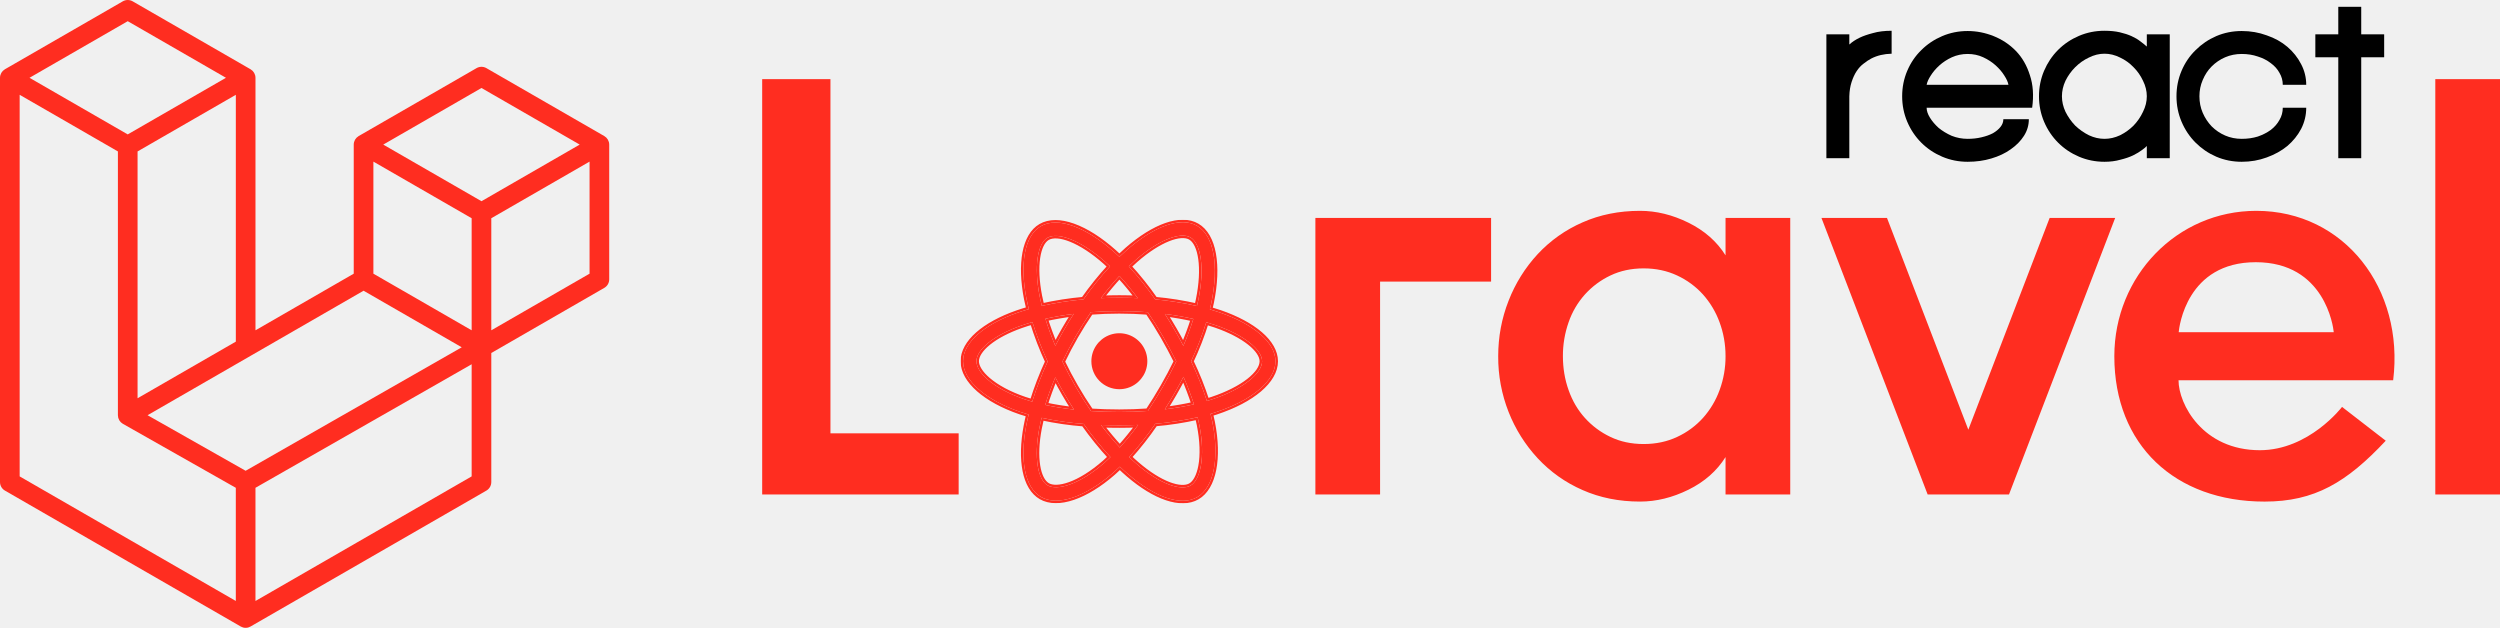
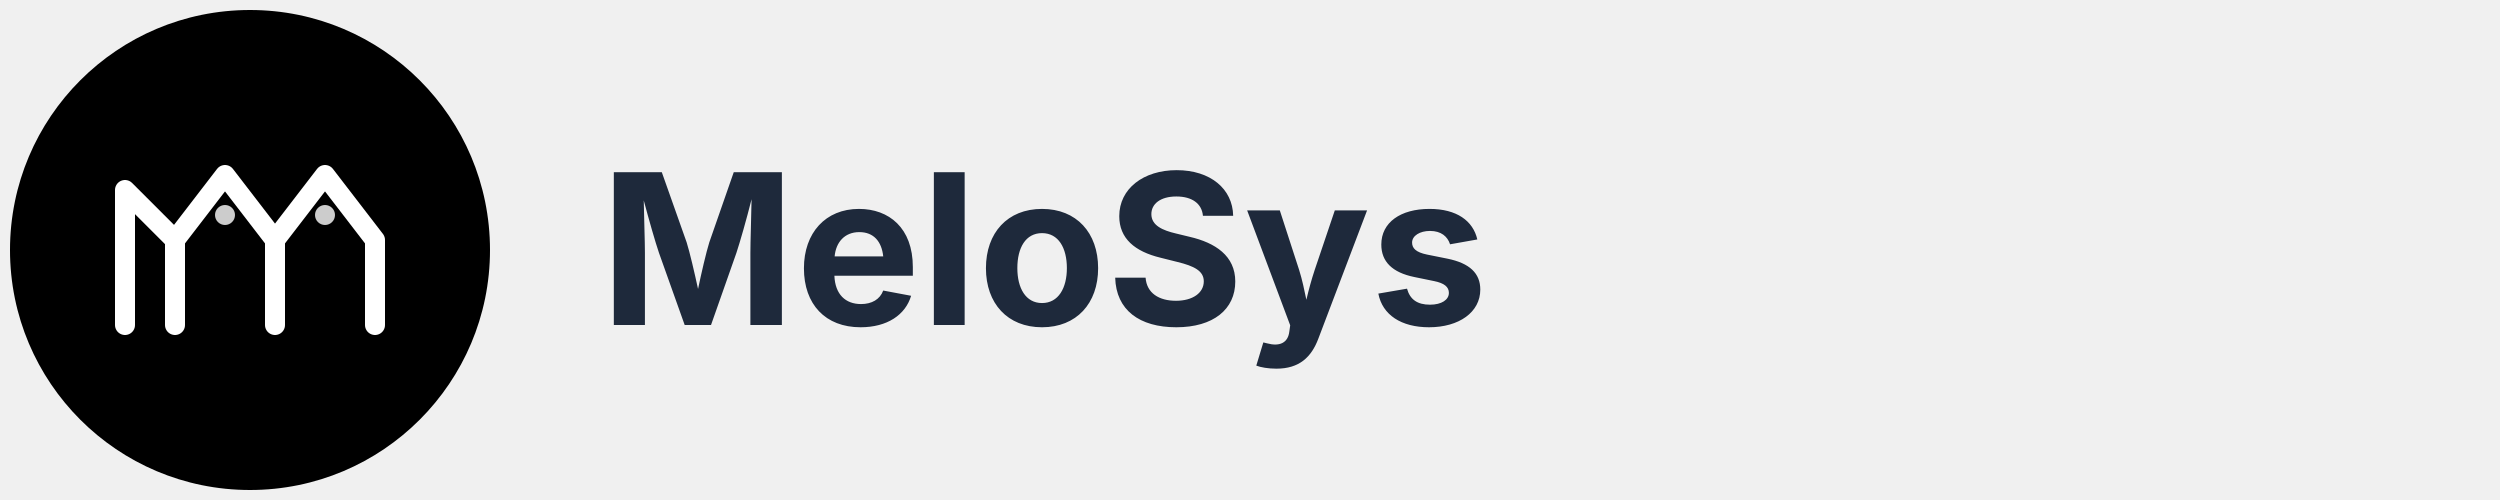
- <svg xmlns="http://www.w3.org/2000/svg" width="1991" height="500" viewBox="0 0 1991 500" fill="none">
-   <mask id="path-1-outside-1_1_7" maskUnits="userSpaceOnUse" x="765" y="175" width="253" height="226" fill="black">
-     <rect fill="white" x="765" y="175" width="253" height="226" />
-     <path d="M971.537 248.894C968.887 247.988 966.217 247.145 963.529 246.365C963.975 244.551 964.386 242.726 964.763 240.892C970.827 211.403 966.862 187.646 953.33 179.825C940.374 172.321 919.125 180.141 897.69 198.84C895.582 200.685 893.518 202.585 891.496 204.541C890.149 203.242 888.767 201.97 887.35 200.727C864.884 180.732 842.365 172.31 828.849 180.157C815.893 187.677 812.042 210.009 817.499 237.958C818.045 240.722 818.658 243.474 819.339 246.214C816.152 247.121 813.073 248.09 810.13 249.117C783.823 258.316 767 272.739 767 287.696C767 303.15 785.056 318.646 812.488 328.042C814.713 328.799 816.959 329.502 819.225 330.152C818.489 333.085 817.838 336.051 817.271 339.05C812.089 366.518 816.131 388.321 829.062 395.795C842.417 403.511 864.822 395.582 886.661 376.458C888.389 374.945 890.116 373.347 891.844 371.664C894.027 373.775 896.273 375.824 898.581 377.811C919.726 396.043 940.607 403.408 953.517 395.914C966.862 388.171 971.2 364.746 965.566 336.246C965.134 334.07 964.637 331.848 964.074 329.582C965.649 329.115 967.192 328.633 968.702 328.136C997.206 318.667 1015.78 303.358 1015.78 287.711C1015.76 272.682 998.403 258.165 971.537 248.894ZM904.681 206.873C923.043 190.854 940.208 184.531 948.033 189.05C956.362 193.865 959.601 213.279 954.367 238.741C954.021 240.399 953.648 242.053 953.247 243.701C942.289 241.208 931.177 239.449 919.985 238.435C913.577 229.204 906.553 220.417 898.959 212.133C900.818 210.33 902.722 208.576 904.671 206.873H904.681ZM840.453 300.476C842.702 304.829 845.053 309.129 847.507 313.376C850.005 317.708 852.608 321.977 855.317 326.182C847.616 325.345 839.963 324.111 832.389 322.487C834.586 315.376 837.292 307.991 840.453 300.476ZM840.453 275.429C837.343 268.074 834.711 260.84 832.55 253.853C839.65 252.262 847.216 250.962 855.104 249.977C852.461 254.102 849.918 258.288 847.475 262.534C845.033 266.781 842.687 271.079 840.437 275.429H840.453ZM846.102 287.955C849.377 281.124 852.905 274.425 856.685 267.857C860.461 261.292 864.481 254.878 868.745 248.614C876.146 248.054 883.733 247.759 891.398 247.759C899.063 247.759 906.697 248.054 914.093 248.619C918.311 254.869 922.307 261.261 926.08 267.795C929.853 274.328 933.427 280.996 936.803 287.799C933.472 294.654 929.906 301.381 926.106 307.981C922.336 314.545 918.363 320.978 914.186 327.281C906.801 327.799 899.156 328.084 891.382 328.084C883.609 328.084 876.109 327.84 868.859 327.369C864.564 321.084 860.511 314.642 856.7 308.043C852.89 301.444 849.352 294.748 846.087 287.955H846.102ZM935.305 313.303C937.81 308.957 940.215 304.553 942.519 300.093C945.678 307.255 948.467 314.576 950.874 322.025C943.21 323.751 935.462 325.074 927.661 325.99C930.293 321.813 932.842 317.584 935.305 313.303ZM942.416 275.434C940.121 271.063 937.736 266.744 935.258 262.477C932.84 258.269 930.319 254.113 927.697 250.008C935.632 251.013 943.245 252.35 950.381 253.983C948.087 261.262 945.428 268.421 942.416 275.434ZM891.502 219.747C896.677 225.401 901.563 231.314 906.143 237.461C896.347 236.994 886.545 236.994 876.736 237.461C881.572 231.066 886.521 225.131 891.502 219.747ZM834.198 189.366C842.521 184.536 860.924 191.439 880.323 208.682C881.561 209.786 882.81 210.941 884.054 212.139C876.422 220.421 869.348 229.201 862.878 238.42C851.711 239.426 840.621 241.157 829.678 243.602C829.046 241.059 828.476 238.499 827.968 235.922C823.278 211.962 826.382 193.901 834.198 189.366ZM822.065 319.89C819.992 319.299 817.945 318.658 815.924 317.967C803.796 313.821 793.779 308.411 786.901 302.518C780.744 297.237 777.624 291.966 777.624 287.696C777.624 278.621 791.13 267.043 813.654 259.191C816.483 258.207 819.337 257.307 822.215 256.491C825.561 267.242 829.612 277.759 834.343 287.976C829.555 298.333 825.454 308.994 822.065 319.89ZM879.659 368.436C870.004 376.894 860.333 382.89 851.808 385.911C844.148 388.622 838.048 388.7 834.363 386.569C826.517 382.035 823.252 364.523 827.704 341.035C828.232 338.271 828.837 335.507 829.518 332.743C840.57 335.124 851.771 336.75 863.044 337.609C869.577 346.876 876.71 355.706 884.396 364.041C882.852 365.559 881.271 367.021 879.659 368.436ZM891.797 356.402C886.76 350.955 881.732 344.927 876.83 338.449C881.594 338.636 886.445 338.729 891.382 338.729C896.451 338.729 901.468 338.62 906.412 338.397C901.849 344.643 896.971 350.652 891.797 356.402ZM956.331 371.219C954.849 379.221 951.869 384.559 948.184 386.694C940.342 391.244 923.577 385.331 905.5 369.736C903.427 367.954 901.354 366.041 899.244 364.036C906.781 355.668 913.747 346.803 920.094 337.501C931.429 336.54 942.685 334.8 953.781 332.292C954.289 334.344 954.738 336.355 955.128 338.325C957.621 350.918 957.979 362.31 956.331 371.219ZM965.349 318.024C963.991 318.475 962.591 318.911 961.171 319.336C957.692 308.535 953.483 297.983 948.572 287.753C953.299 277.659 957.343 267.26 960.679 256.626C963.224 257.367 965.696 258.145 968.075 258.969C991.096 266.908 1005.14 278.663 1005.14 287.696C1005.14 297.335 989.971 309.846 965.349 318.024Z" />
-   </mask>
-   <path d="M971.537 248.894C968.887 247.988 966.217 247.145 963.529 246.365C963.975 244.551 964.386 242.726 964.763 240.892C970.827 211.403 966.862 187.646 953.33 179.825C940.374 172.321 919.125 180.141 897.69 198.84C895.582 200.685 893.518 202.585 891.496 204.541C890.149 203.242 888.767 201.97 887.35 200.727C864.884 180.732 842.365 172.31 828.849 180.157C815.893 187.677 812.042 210.009 817.499 237.958C818.045 240.722 818.658 243.474 819.339 246.214C816.152 247.121 813.073 248.09 810.13 249.117C783.823 258.316 767 272.739 767 287.696C767 303.15 785.056 318.646 812.488 328.042C814.713 328.799 816.959 329.502 819.225 330.152C818.489 333.085 817.838 336.051 817.271 339.05C812.089 366.518 816.131 388.321 829.062 395.795C842.417 403.511 864.822 395.582 886.661 376.458C888.389 374.945 890.116 373.347 891.844 371.664C894.027 373.775 896.273 375.824 898.581 377.811C919.726 396.043 940.607 403.408 953.517 395.914C966.862 388.171 971.2 364.746 965.566 336.246C965.134 334.07 964.637 331.848 964.074 329.582C965.649 329.115 967.192 328.633 968.702 328.136C997.206 318.667 1015.78 303.358 1015.78 287.711C1015.76 272.682 998.403 258.165 971.537 248.894ZM904.681 206.873C923.043 190.854 940.208 184.531 948.033 189.05C956.362 193.865 959.601 213.279 954.367 238.741C954.021 240.399 953.648 242.053 953.247 243.701C942.289 241.208 931.177 239.449 919.985 238.435C913.577 229.204 906.553 220.417 898.959 212.133C900.818 210.33 902.722 208.576 904.671 206.873H904.681ZM840.453 300.476C842.702 304.829 845.053 309.129 847.507 313.376C850.005 317.708 852.608 321.977 855.317 326.182C847.616 325.345 839.963 324.111 832.389 322.487C834.586 315.376 837.292 307.991 840.453 300.476ZM840.453 275.429C837.343 268.074 834.711 260.84 832.55 253.853C839.65 252.262 847.216 250.962 855.104 249.977C852.461 254.102 849.918 258.288 847.475 262.534C845.033 266.781 842.687 271.079 840.437 275.429H840.453ZM846.102 287.955C849.377 281.124 852.905 274.425 856.685 267.857C860.461 261.292 864.481 254.878 868.745 248.614C876.146 248.054 883.733 247.759 891.398 247.759C899.063 247.759 906.697 248.054 914.093 248.619C918.311 254.869 922.307 261.261 926.08 267.795C929.853 274.328 933.427 280.996 936.803 287.799C933.472 294.654 929.906 301.381 926.106 307.981C922.336 314.545 918.363 320.978 914.186 327.281C906.801 327.799 899.156 328.084 891.382 328.084C883.609 328.084 876.109 327.84 868.859 327.369C864.564 321.084 860.511 314.642 856.7 308.043C852.89 301.444 849.352 294.748 846.087 287.955H846.102ZM935.305 313.303C937.81 308.957 940.215 304.553 942.519 300.093C945.678 307.255 948.467 314.576 950.874 322.025C943.21 323.751 935.462 325.074 927.661 325.99C930.293 321.813 932.842 317.584 935.305 313.303ZM942.416 275.434C940.121 271.063 937.736 266.744 935.258 262.477C932.84 258.269 930.319 254.113 927.697 250.008C935.632 251.013 943.245 252.35 950.381 253.983C948.087 261.262 945.428 268.421 942.416 275.434ZM891.502 219.747C896.677 225.401 901.563 231.314 906.143 237.461C896.347 236.994 886.545 236.994 876.736 237.461C881.572 231.066 886.521 225.131 891.502 219.747ZM834.198 189.366C842.521 184.536 860.924 191.439 880.323 208.682C881.561 209.786 882.81 210.941 884.054 212.139C876.422 220.421 869.348 229.201 862.878 238.42C851.711 239.426 840.621 241.157 829.678 243.602C829.046 241.059 828.476 238.499 827.968 235.922C823.278 211.962 826.382 193.901 834.198 189.366ZM822.065 319.89C819.992 319.299 817.945 318.658 815.924 317.967C803.796 313.821 793.779 308.411 786.901 302.518C780.744 297.237 777.624 291.966 777.624 287.696C777.624 278.621 791.13 267.043 813.654 259.191C816.483 258.207 819.337 257.307 822.215 256.491C825.561 267.242 829.612 277.759 834.343 287.976C829.555 298.333 825.454 308.994 822.065 319.89ZM879.659 368.436C870.004 376.894 860.333 382.89 851.808 385.911C844.148 388.622 838.048 388.7 834.363 386.569C826.517 382.035 823.252 364.523 827.704 341.035C828.232 338.271 828.837 335.507 829.518 332.743C840.57 335.124 851.771 336.75 863.044 337.609C869.577 346.876 876.71 355.706 884.396 364.041C882.852 365.559 881.271 367.021 879.659 368.436ZM891.797 356.402C886.76 350.955 881.732 344.927 876.83 338.449C881.594 338.636 886.445 338.729 891.382 338.729C896.451 338.729 901.468 338.62 906.412 338.397C901.849 344.643 896.971 350.652 891.797 356.402ZM956.331 371.219C954.849 379.221 951.869 384.559 948.184 386.694C940.342 391.244 923.577 385.331 905.5 369.736C903.427 367.954 901.354 366.041 899.244 364.036C906.781 355.668 913.747 346.803 920.094 337.501C931.429 336.54 942.685 334.8 953.781 332.292C954.289 334.344 954.738 336.355 955.128 338.325C957.621 350.918 957.979 362.31 956.331 371.219ZM965.349 318.024C963.991 318.475 962.591 318.911 961.171 319.336C957.692 308.535 953.483 297.983 948.572 287.753C953.299 277.659 957.343 267.26 960.679 256.626C963.224 257.367 965.696 258.145 968.075 258.969C991.096 266.908 1005.14 278.663 1005.14 287.696C1005.14 297.335 989.971 309.846 965.349 318.024Z" fill="#FF2D20" />
-   <path d="M971.537 248.894C968.887 247.988 966.217 247.145 963.529 246.365C963.975 244.551 964.386 242.726 964.763 240.892C970.827 211.403 966.862 187.646 953.33 179.825C940.374 172.321 919.125 180.141 897.69 198.84C895.582 200.685 893.518 202.585 891.496 204.541C890.149 203.242 888.767 201.97 887.35 200.727C864.884 180.732 842.365 172.31 828.849 180.157C815.893 187.677 812.042 210.009 817.499 237.958C818.045 240.722 818.658 243.474 819.339 246.214C816.152 247.121 813.073 248.09 810.13 249.117C783.823 258.316 767 272.739 767 287.696C767 303.15 785.056 318.646 812.488 328.042C814.713 328.799 816.959 329.502 819.225 330.152C818.489 333.085 817.838 336.051 817.271 339.05C812.089 366.518 816.131 388.321 829.062 395.795C842.417 403.511 864.822 395.582 886.661 376.458C888.389 374.945 890.116 373.347 891.844 371.664C894.027 373.775 896.273 375.824 898.581 377.811C919.726 396.043 940.607 403.408 953.517 395.914C966.862 388.171 971.2 364.746 965.566 336.246C965.134 334.07 964.637 331.848 964.074 329.582C965.649 329.115 967.192 328.633 968.702 328.136C997.206 318.667 1015.78 303.358 1015.78 287.711C1015.76 272.682 998.403 258.165 971.537 248.894ZM904.681 206.873C923.043 190.854 940.208 184.531 948.033 189.05C956.362 193.865 959.601 213.279 954.367 238.741C954.021 240.399 953.648 242.053 953.247 243.701C942.289 241.208 931.177 239.449 919.985 238.435C913.577 229.204 906.553 220.417 898.959 212.133C900.818 210.33 902.722 208.576 904.671 206.873H904.681ZM840.453 300.476C842.702 304.829 845.053 309.129 847.507 313.376C850.005 317.708 852.608 321.977 855.317 326.182C847.616 325.345 839.963 324.111 832.389 322.487C834.586 315.376 837.292 307.991 840.453 300.476ZM840.453 275.429C837.343 268.074 834.711 260.84 832.55 253.853C839.65 252.262 847.216 250.962 855.104 249.977C852.461 254.102 849.918 258.288 847.475 262.534C845.033 266.781 842.687 271.079 840.437 275.429H840.453ZM846.102 287.955C849.377 281.124 852.905 274.425 856.685 267.857C860.461 261.292 864.481 254.878 868.745 248.614C876.146 248.054 883.733 247.759 891.398 247.759C899.063 247.759 906.697 248.054 914.093 248.619C918.311 254.869 922.307 261.261 926.08 267.795C929.853 274.328 933.427 280.996 936.803 287.799C933.472 294.654 929.906 301.381 926.106 307.981C922.336 314.545 918.363 320.978 914.186 327.281C906.801 327.799 899.156 328.084 891.382 328.084C883.609 328.084 876.109 327.84 868.859 327.369C864.564 321.084 860.511 314.642 856.7 308.043C852.89 301.444 849.352 294.748 846.087 287.955H846.102ZM935.305 313.303C937.81 308.957 940.215 304.553 942.519 300.093C945.678 307.255 948.467 314.576 950.874 322.025C943.21 323.751 935.462 325.074 927.661 325.99C930.293 321.813 932.842 317.584 935.305 313.303ZM942.416 275.434C940.121 271.063 937.736 266.744 935.258 262.477C932.84 258.269 930.319 254.113 927.697 250.008C935.632 251.013 943.245 252.35 950.381 253.983C948.087 261.262 945.428 268.421 942.416 275.434ZM891.502 219.747C896.677 225.401 901.563 231.314 906.143 237.461C896.347 236.994 886.545 236.994 876.736 237.461C881.572 231.066 886.521 225.131 891.502 219.747ZM834.198 189.366C842.521 184.536 860.924 191.439 880.323 208.682C881.561 209.786 882.81 210.941 884.054 212.139C876.422 220.421 869.348 229.201 862.878 238.42C851.711 239.426 840.621 241.157 829.678 243.602C829.046 241.059 828.476 238.499 827.968 235.922C823.278 211.962 826.382 193.901 834.198 189.366ZM822.065 319.89C819.992 319.299 817.945 318.658 815.924 317.967C803.796 313.821 793.779 308.411 786.901 302.518C780.744 297.237 777.624 291.966 777.624 287.696C777.624 278.621 791.13 267.043 813.654 259.191C816.483 258.207 819.337 257.307 822.215 256.491C825.561 267.242 829.612 277.759 834.343 287.976C829.555 298.333 825.454 308.994 822.065 319.89ZM879.659 368.436C870.004 376.894 860.333 382.89 851.808 385.911C844.148 388.622 838.048 388.7 834.363 386.569C826.517 382.035 823.252 364.523 827.704 341.035C828.232 338.271 828.837 335.507 829.518 332.743C840.57 335.124 851.771 336.75 863.044 337.609C869.577 346.876 876.71 355.706 884.396 364.041C882.852 365.559 881.271 367.021 879.659 368.436ZM891.797 356.402C886.76 350.955 881.732 344.927 876.83 338.449C881.594 338.636 886.445 338.729 891.382 338.729C896.451 338.729 901.468 338.62 906.412 338.397C901.849 344.643 896.971 350.652 891.797 356.402ZM956.331 371.219C954.849 379.221 951.869 384.559 948.184 386.694C940.342 391.244 923.577 385.331 905.5 369.736C903.427 367.954 901.354 366.041 899.244 364.036C906.781 355.668 913.747 346.803 920.094 337.501C931.429 336.54 942.685 334.8 953.781 332.292C954.289 334.344 954.738 336.355 955.128 338.325C957.621 350.918 957.979 362.31 956.331 371.219ZM965.349 318.024C963.991 318.475 962.591 318.911 961.171 319.336C957.692 308.535 953.483 297.983 948.572 287.753C953.299 277.659 957.343 267.26 960.679 256.626C963.224 257.367 965.696 258.145 968.075 258.969C991.096 266.908 1005.14 278.663 1005.14 287.696C1005.14 297.335 989.971 309.846 965.349 318.024Z" stroke="#FF2D20" stroke-width="4" mask="url(#path-1-outside-1_1_7)" />
-   <path d="M891.382 309.96C895.793 309.974 900.109 308.679 903.783 306.24C907.457 303.8 910.325 300.324 912.023 296.253C913.721 292.182 914.172 287.699 913.321 283.372C912.469 279.044 910.352 275.066 907.239 271.943C904.125 268.819 900.154 266.689 895.829 265.823C891.504 264.957 887.02 265.394 882.944 267.079C878.867 268.764 875.383 271.62 872.931 275.286C870.479 278.953 869.17 283.264 869.17 287.675C869.164 290.597 869.733 293.492 870.847 296.193C871.96 298.895 873.595 301.351 875.658 303.421C877.72 305.49 880.171 307.133 882.869 308.255C885.567 309.377 888.46 309.957 891.382 309.96Z" fill="#FF2D20" />
-   <path fill-rule="evenodd" clip-rule="evenodd" d="M484.904 113.113C485.084 113.78 485.176 114.467 485.178 115.157V222.481C485.178 223.859 484.815 225.212 484.125 226.404C483.435 227.596 482.443 228.584 481.25 229.27L391.267 281.132V383.926C391.267 386.724 389.782 389.306 387.359 390.715L199.527 498.958C199.097 499.202 198.628 499.359 198.159 499.525C197.984 499.584 197.817 499.691 197.632 499.74C196.319 500.087 194.939 500.087 193.626 499.74C193.411 499.682 193.215 499.564 193.01 499.486C192.58 499.33 192.131 499.193 191.72 498.958L3.928 390.715C2.735 390.029 1.744 389.04 1.054 387.848C0.365 386.656 0.001 385.304 0 383.926L0 61.955C0 61.251 0.098 60.566 0.274 59.901C0.332 59.676 0.469 59.471 0.547 59.246C0.694 58.835 0.831 58.414 1.046 58.033C1.192 57.779 1.407 57.573 1.583 57.338C1.808 57.025 2.013 56.703 2.277 56.429C2.501 56.204 2.795 56.038 3.049 55.842C3.332 55.607 3.586 55.353 3.908 55.167L97.819 1.045C99.008 0.36 100.356 0 101.728 0C103.099 0 104.447 0.36 105.636 1.045L199.537 55.167H199.557C199.869 55.363 200.133 55.607 200.417 55.832C200.671 56.028 200.954 56.204 201.179 56.419C201.452 56.703 201.648 57.025 201.882 57.338C202.048 57.573 202.273 57.779 202.41 58.033C202.635 58.424 202.762 58.835 202.918 59.246C202.996 59.471 203.133 59.676 203.192 59.911C203.371 60.578 203.463 61.265 203.465 61.955V263.055L281.713 217.952V115.148C281.713 114.463 281.81 113.768 281.986 113.113C282.055 112.878 282.182 112.673 282.26 112.448C282.416 112.037 282.553 111.617 282.768 111.235C282.915 110.981 283.13 110.775 283.296 110.541C283.53 110.228 283.726 109.905 283.999 109.631C284.224 109.406 284.507 109.24 284.761 109.044C285.054 108.809 285.309 108.555 285.621 108.369L379.542 54.248C380.73 53.562 382.078 53.201 383.45 53.201C384.822 53.201 386.17 53.562 387.359 54.248L481.26 108.369C481.592 108.565 481.846 108.809 482.139 109.034C482.383 109.23 482.667 109.406 482.891 109.621C483.165 109.905 483.36 110.228 483.595 110.541C483.771 110.775 483.986 110.981 484.123 111.235C484.347 111.617 484.474 112.037 484.631 112.448C484.719 112.673 484.846 112.878 484.904 113.113ZM469.524 217.952V128.705L436.664 147.642L391.267 173.808V263.055L469.534 217.952H469.524ZM375.623 379.397V290.091L330.969 315.621L203.455 388.475V478.622L375.623 379.397ZM15.653 75.503V379.397L187.802 478.612V388.485L97.868 337.532L97.839 337.513L97.8 337.493C97.497 337.317 97.243 337.063 96.959 336.847C96.715 336.652 96.432 336.495 96.217 336.28L96.197 336.251C95.943 336.006 95.767 335.703 95.552 335.429C95.357 335.165 95.122 334.94 94.966 334.666L94.956 334.637C94.78 334.343 94.673 333.991 94.546 333.659C94.419 333.365 94.253 333.091 94.175 332.778C94.077 332.407 94.057 332.006 94.018 331.624C93.979 331.331 93.901 331.037 93.901 330.744V120.606L48.514 94.43L15.653 75.503ZM101.737 16.872L23.5 61.955L101.718 107.039L179.946 61.946L101.718 16.872H101.737ZM142.425 298.23L187.812 272.074V75.503L154.951 94.44L109.554 120.606V317.177L142.425 298.23ZM383.45 70.074L305.222 115.157L383.45 160.241L461.668 115.148L383.45 70.074ZM375.623 173.808L330.227 147.642L297.366 128.705V217.952L342.753 244.108L375.623 263.055V173.808ZM195.619 374.927L310.362 309.351L367.719 276.583L289.549 231.529L199.547 283.401L117.518 330.675L195.619 374.927Z" fill="#FF2D20" />
-   <path fill-rule="evenodd" clip-rule="evenodd" d="M661.371 63V345.115H763.474V393.787H607V63H661.371ZM1047.57 393.787V173.576H1187.5V224.268H1099.09V393.811H1047.57V393.787ZM1374.22 203.347V173.576H1425.75V393.799H1374.22V364.016C1367.29 375.045 1357.45 383.712 1344.68 390.004C1331.92 396.308 1319.08 399.454 1306.15 399.454C1289.45 399.454 1274.17 396.394 1260.3 390.249C1246.79 384.36 1234.64 375.751 1224.61 364.958C1214.66 354.224 1206.81 341.728 1201.45 328.112C1195.88 313.965 1193.07 298.88 1193.17 283.675C1193.17 268.251 1195.93 253.513 1201.45 239.484C1206.77 225.777 1214.62 213.193 1224.6 202.393C1234.64 191.605 1246.79 183 1260.3 177.114C1274.17 170.969 1289.45 167.909 1306.15 167.909C1319.07 167.909 1331.92 171.055 1344.68 177.359C1357.45 183.663 1367.29 192.318 1374.22 203.347ZM1369.5 310.619C1372.67 301.995 1374.27 292.875 1374.22 283.688C1374.22 274.225 1372.63 265.252 1369.5 256.757C1366.54 248.576 1362.06 241.035 1356.27 234.538C1350.5 228.166 1343.5 223.021 1335.7 219.408C1327.67 215.638 1318.75 213.74 1308.99 213.74C1299.22 213.74 1290.39 215.638 1282.52 219.408C1274.81 223.064 1267.9 228.206 1262.19 234.538C1256.42 241.001 1252 248.551 1249.2 256.744C1246.17 265.399 1244.65 274.508 1244.7 283.675C1244.7 293.126 1246.18 302.111 1249.2 310.606C1252.18 319.126 1256.52 326.52 1262.19 332.824C1267.9 339.159 1274.81 344.302 1282.52 347.955C1290.39 351.737 1299.22 353.623 1308.99 353.623C1318.75 353.623 1327.67 351.737 1335.7 347.955C1343.51 344.346 1350.5 339.2 1356.27 332.824C1362.06 326.332 1366.54 318.795 1369.5 310.619ZM1632.33 173.576H1684.52L1599.96 393.799H1535.18L1450.61 173.576H1502.8L1567.57 342.214L1632.33 173.576ZM1796.91 167.909C1867.06 167.909 1914.91 230.07 1905.92 302.821H1734.98C1734.98 321.819 1754.17 358.544 1799.74 358.544C1838.92 358.544 1865.19 324.084 1865.2 324.06L1900.01 350.991C1868.89 384.202 1843.4 399.467 1803.49 399.467C1732.19 399.467 1683.85 354.369 1683.85 283.688C1683.85 219.751 1733.82 167.909 1796.91 167.909ZM1735.11 264.542H1858.6C1858.22 260.307 1851.52 208.819 1796.49 208.819C1741.45 208.819 1735.51 260.307 1735.11 264.542ZM1939.47 393.787V63H1991V393.787H1939.47Z" fill="#FF2D20" />
-   <path d="M1472.8 35.462C1474.96 33.432 1477.74 31.605 1481.12 29.981C1483.96 28.628 1487.48 27.41 1491.68 26.327C1495.87 25.109 1500.81 24.5 1506.49 24.5V42.77C1500.4 42.905 1494.99 44.191 1490.25 46.627C1488.22 47.71 1486.19 49.063 1484.16 50.687C1482.13 52.176 1480.31 54.138 1478.68 56.574C1477.06 59.01 1475.71 61.92 1474.62 65.303C1473.54 68.551 1472.93 72.34 1472.8 76.671V126H1454.53V27.342H1472.8V35.462Z" fill="black" />
-   <path d="M1615.77 94.941C1615.77 99.678 1614.49 104.076 1611.91 108.136C1609.34 112.196 1605.82 115.782 1601.36 118.895C1597.03 122.008 1591.89 124.444 1585.93 126.203C1580.11 127.962 1573.82 128.842 1567.05 128.842C1559.88 128.842 1553.11 127.489 1546.75 124.782C1540.39 122.075 1534.84 118.354 1530.11 113.617C1525.37 108.88 1521.65 103.332 1518.94 96.971C1516.23 90.61 1514.88 83.844 1514.88 76.671C1514.88 69.498 1516.23 62.732 1518.94 56.371C1521.65 50.01 1525.37 44.529 1530.11 39.928C1534.84 35.191 1540.39 31.47 1546.75 28.763C1553.11 26.056 1559.88 24.703 1567.05 24.703C1574.09 24.703 1580.99 26.056 1587.76 28.763C1594.52 31.47 1600.41 35.394 1605.42 40.537C1610.43 45.68 1614.15 52.108 1616.58 59.822C1619.15 67.401 1619.76 76.062 1618.41 85.806H1534.37C1534.37 88.242 1535.25 90.881 1537.01 93.723C1538.77 96.565 1541.07 99.272 1543.91 101.843C1546.89 104.279 1550.34 106.377 1554.26 108.136C1558.32 109.76 1562.59 110.572 1567.05 110.572C1570.98 110.572 1574.63 110.166 1578.01 109.354C1581.53 108.542 1584.58 107.459 1587.15 106.106C1589.72 104.617 1591.75 102.926 1593.24 101.031C1594.73 99.136 1595.47 97.106 1595.47 94.941H1615.77ZM1599.53 67.536C1599.13 65.371 1598.04 62.935 1596.28 60.228C1594.52 57.386 1592.22 54.679 1589.38 52.108C1586.54 49.537 1583.22 47.371 1579.43 45.612C1575.65 43.853 1571.52 42.973 1567.05 42.973C1562.59 42.973 1558.39 43.853 1554.47 45.612C1550.68 47.371 1547.36 49.537 1544.52 52.108C1541.68 54.679 1539.38 57.386 1537.62 60.228C1535.86 62.935 1534.77 65.371 1534.37 67.536H1599.53Z" fill="black" />
-   <path d="M1709.72 126V116.256C1709.04 117.068 1707.76 118.151 1705.86 119.504C1704.1 120.857 1701.74 122.278 1698.76 123.767C1695.92 125.12 1692.53 126.271 1688.61 127.218C1684.82 128.301 1680.62 128.842 1676.02 128.842C1668.85 128.842 1662.08 127.489 1655.72 124.782C1649.36 122.075 1643.81 118.354 1639.08 113.617C1634.34 108.88 1630.62 103.332 1627.91 96.971C1625.21 90.61 1623.85 83.844 1623.85 76.671C1623.85 69.498 1625.21 62.732 1627.91 56.371C1630.62 50.01 1634.34 44.462 1639.08 39.725C1643.81 34.988 1649.36 31.267 1655.72 28.56C1662.08 25.853 1668.85 24.5 1676.02 24.5C1680.62 24.5 1684.68 24.906 1688.2 25.718C1691.72 26.53 1694.83 27.545 1697.54 28.763C1700.25 29.981 1702.55 31.334 1704.44 32.823C1706.47 34.312 1708.23 35.733 1709.72 37.086V27.342H1727.99V126H1709.72ZM1642.12 76.671C1642.12 80.866 1643.07 84.994 1644.96 89.054C1646.99 93.114 1649.57 96.768 1652.68 100.016C1655.93 103.129 1659.58 105.7 1663.64 107.73C1667.7 109.625 1671.83 110.572 1676.02 110.572C1680.22 110.572 1684.35 109.625 1688.41 107.73C1692.47 105.7 1696.05 103.129 1699.16 100.016C1702.28 96.768 1704.78 93.114 1706.68 89.054C1708.71 84.994 1709.72 80.866 1709.72 76.671C1709.72 72.476 1708.71 68.348 1706.68 64.288C1704.78 60.228 1702.28 56.642 1699.16 53.529C1696.05 50.281 1692.47 47.71 1688.41 45.815C1684.35 43.785 1680.22 42.77 1676.02 42.77C1671.83 42.77 1667.7 43.785 1663.64 45.815C1659.58 47.71 1655.93 50.281 1652.68 53.529C1649.57 56.642 1646.99 60.228 1644.96 64.288C1643.07 68.348 1642.12 72.476 1642.12 76.671Z" fill="black" />
-   <path d="M1836.68 85.806C1836.68 91.761 1835.32 97.377 1832.62 102.655C1829.91 107.798 1826.25 112.331 1821.65 116.256C1817.05 120.045 1811.57 123.09 1805.21 125.391C1798.98 127.692 1792.35 128.842 1785.32 128.842C1778.14 128.842 1771.38 127.489 1765.02 124.782C1758.79 122.075 1753.31 118.354 1748.57 113.617C1743.84 108.88 1740.11 103.332 1737.41 96.971C1734.7 90.61 1733.35 83.844 1733.35 76.671C1733.35 69.498 1734.7 62.732 1737.41 56.371C1740.11 50.01 1743.84 44.529 1748.57 39.928C1753.31 35.191 1758.79 31.47 1765.02 28.763C1771.38 26.056 1778.14 24.703 1785.32 24.703C1792.35 24.703 1798.98 25.853 1805.21 28.154C1811.57 30.319 1817.05 33.364 1821.65 37.289C1826.25 41.214 1829.91 45.815 1832.62 51.093C1835.32 56.236 1836.68 61.717 1836.68 67.536H1818C1818 64.153 1817.12 60.972 1815.36 57.995C1813.74 55.018 1811.44 52.446 1808.46 50.281C1805.48 47.98 1802.03 46.221 1798.11 45.003C1794.18 43.65 1789.92 42.973 1785.32 42.973C1780.58 42.973 1776.18 43.853 1772.12 45.612C1768.06 47.371 1764.47 49.807 1761.36 52.92C1758.38 55.897 1756.02 59.484 1754.26 63.679C1752.5 67.739 1751.62 72.07 1751.62 76.671C1751.62 81.408 1752.5 85.806 1754.26 89.866C1756.02 93.926 1758.38 97.512 1761.36 100.625C1764.47 103.738 1768.06 106.174 1772.12 107.933C1776.18 109.692 1780.58 110.572 1785.32 110.572C1789.92 110.572 1794.18 109.963 1798.11 108.745C1802.03 107.392 1805.48 105.632 1808.46 103.467C1811.44 101.166 1813.74 98.527 1815.36 95.55C1817.12 92.573 1818 89.325 1818 85.806H1836.68Z" fill="black" />
-   <path d="M1862.21 126V45.612H1843.94V27.342H1862.21V5.418H1880.48V27.342H1898.75V45.612H1880.48V126H1862.21Z" fill="black" />
+ <svg xmlns="http://www.w3.org/2000/svg" viewBox="0 0 500 100" fill="none">
+   <circle cx="50" cy="50" r="48" fill="#000000" />
+   <path d="M25 65V38L35 48L45 35L55 48L65 35L75 48V65M35 48V65M55 48V65" stroke="#ffffff" stroke-width="4" stroke-linecap="round" stroke-linejoin="round" />
+   <circle cx="35" cy="50" r="2" fill="#ffffff" opacity="0.8" />
+   <circle cx="45" cy="43" r="2" fill="#ffffff" opacity="0.8" />
+   <circle cx="55" cy="50" r="2" fill="#ffffff" opacity="0.8" />
+   <circle cx="65" cy="43" r="2" fill="#ffffff" opacity="0.8" />
+   <text x="120" y="65" font-family="system-ui, -apple-system, sans-serif" font-size="42" font-weight="700" fill="#1e293b">
+     MeloSys
+   </text>
</svg>
